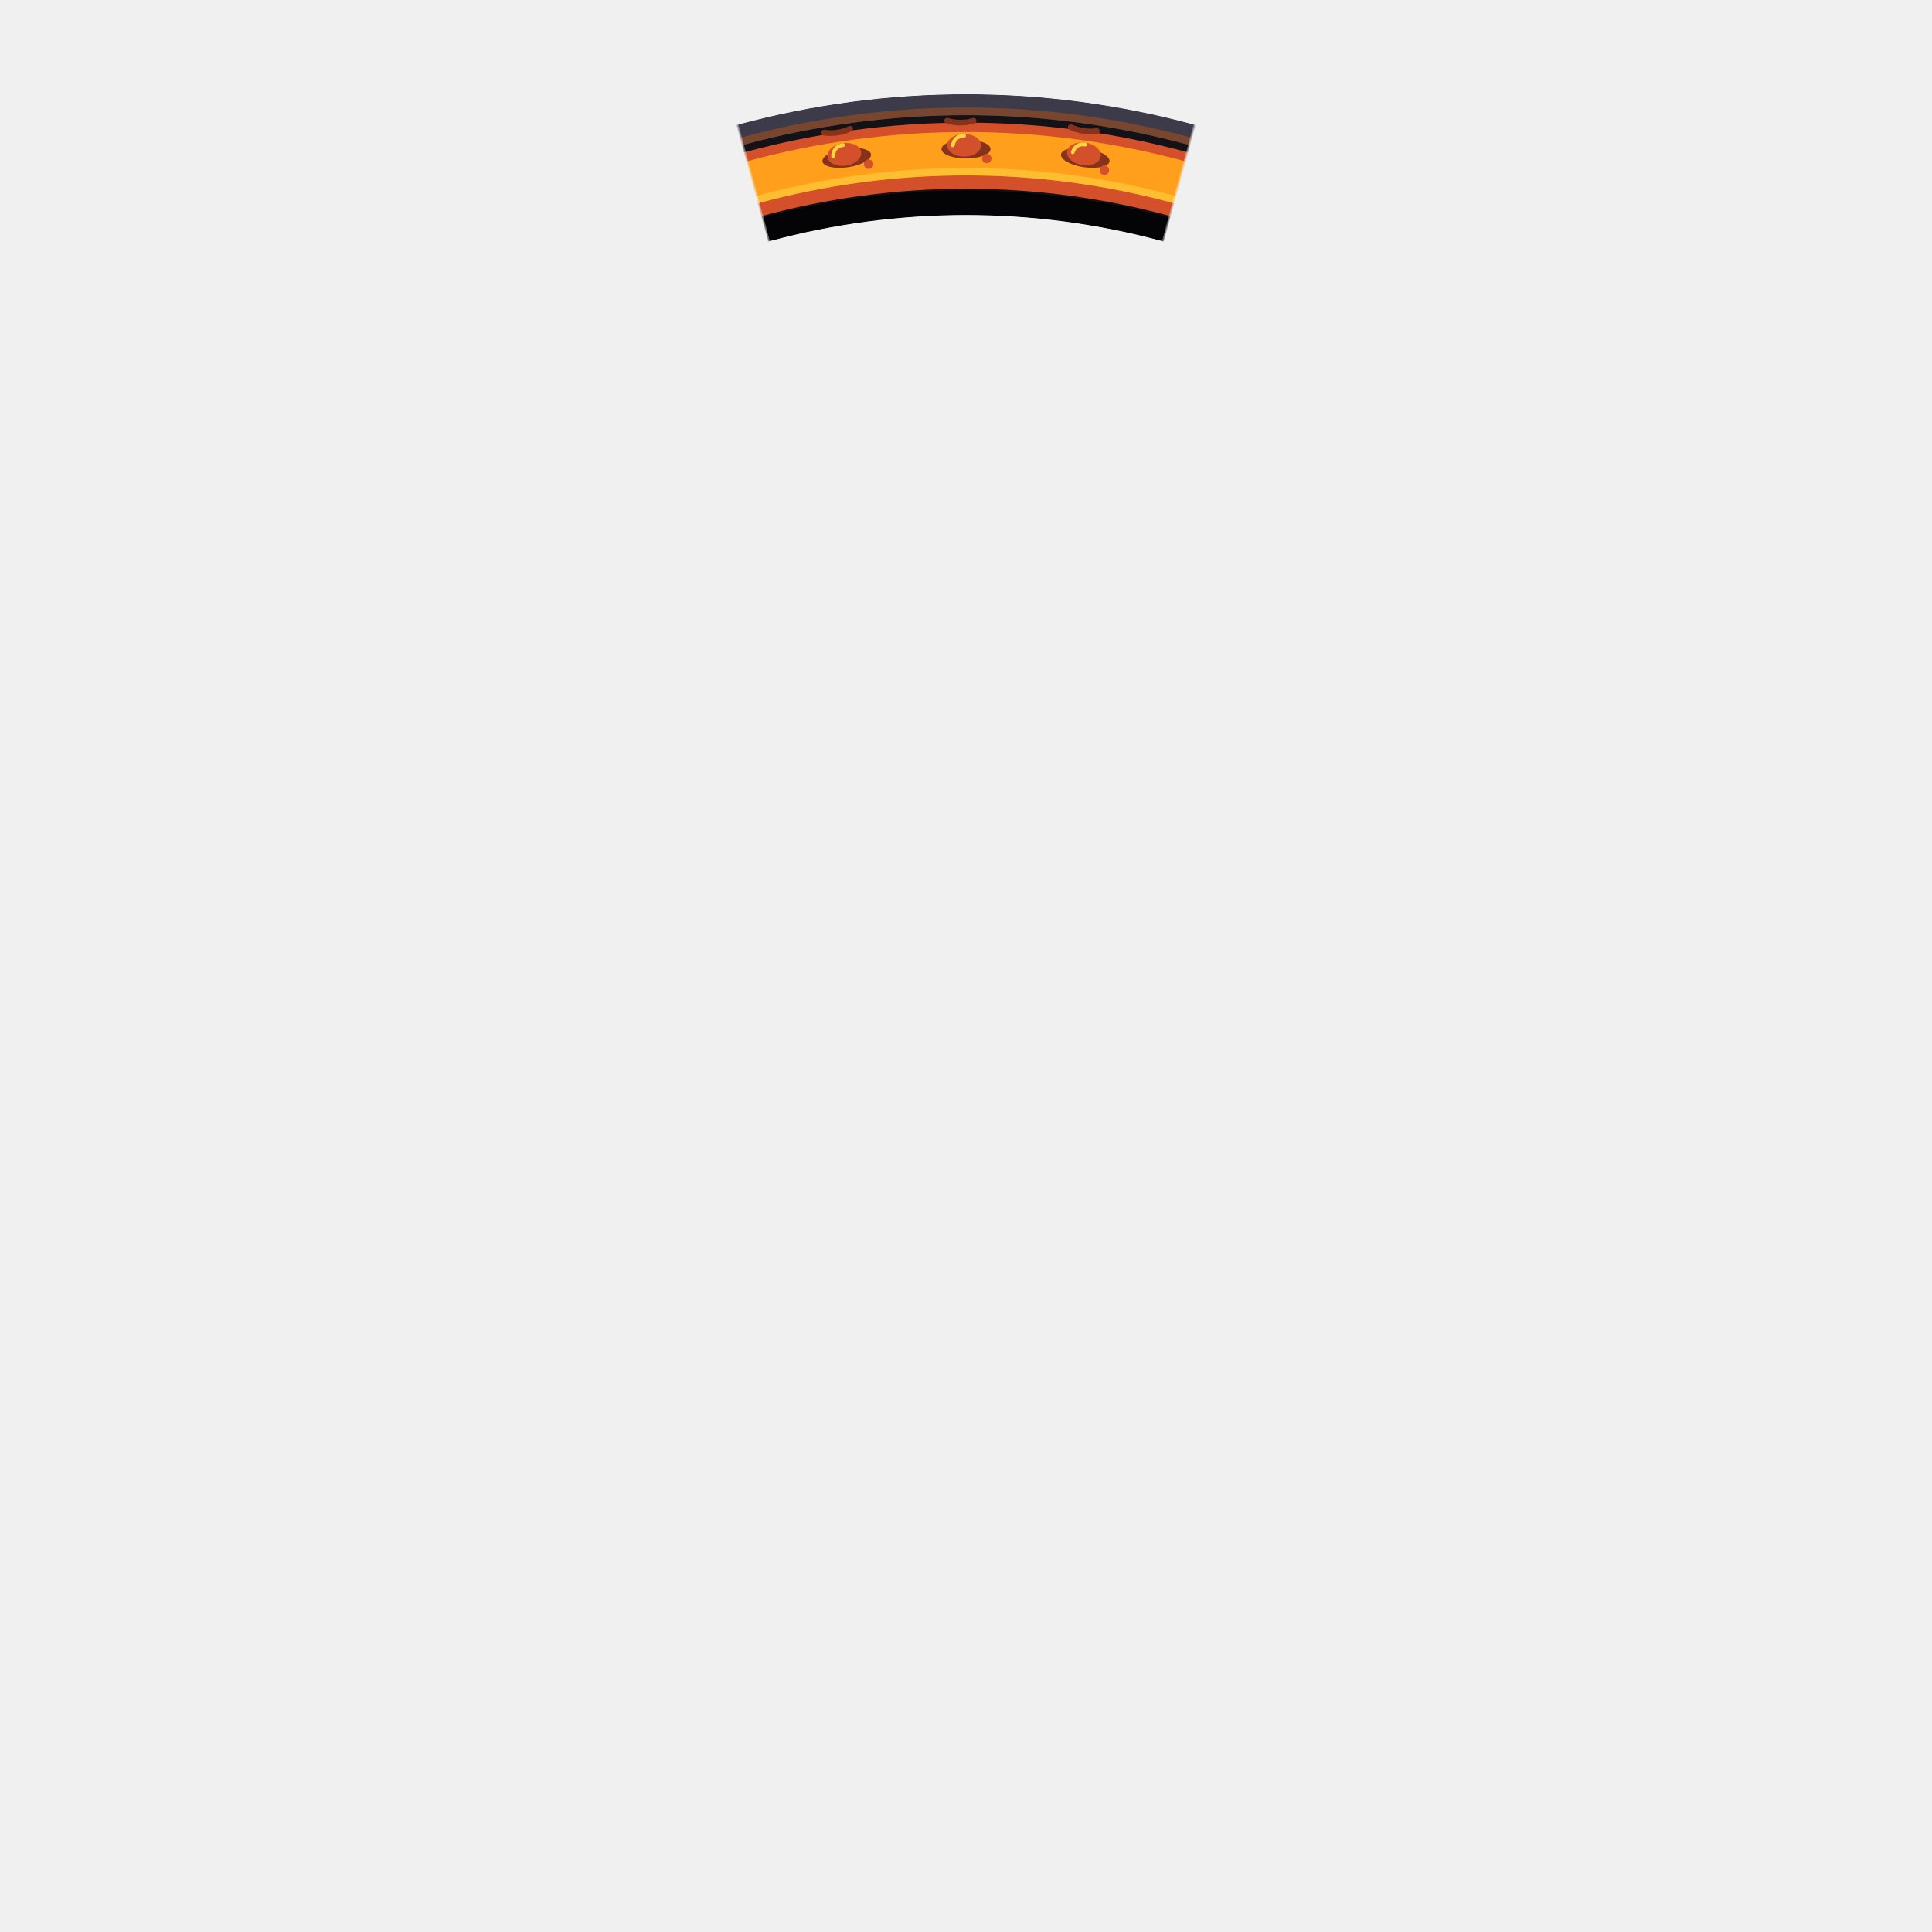
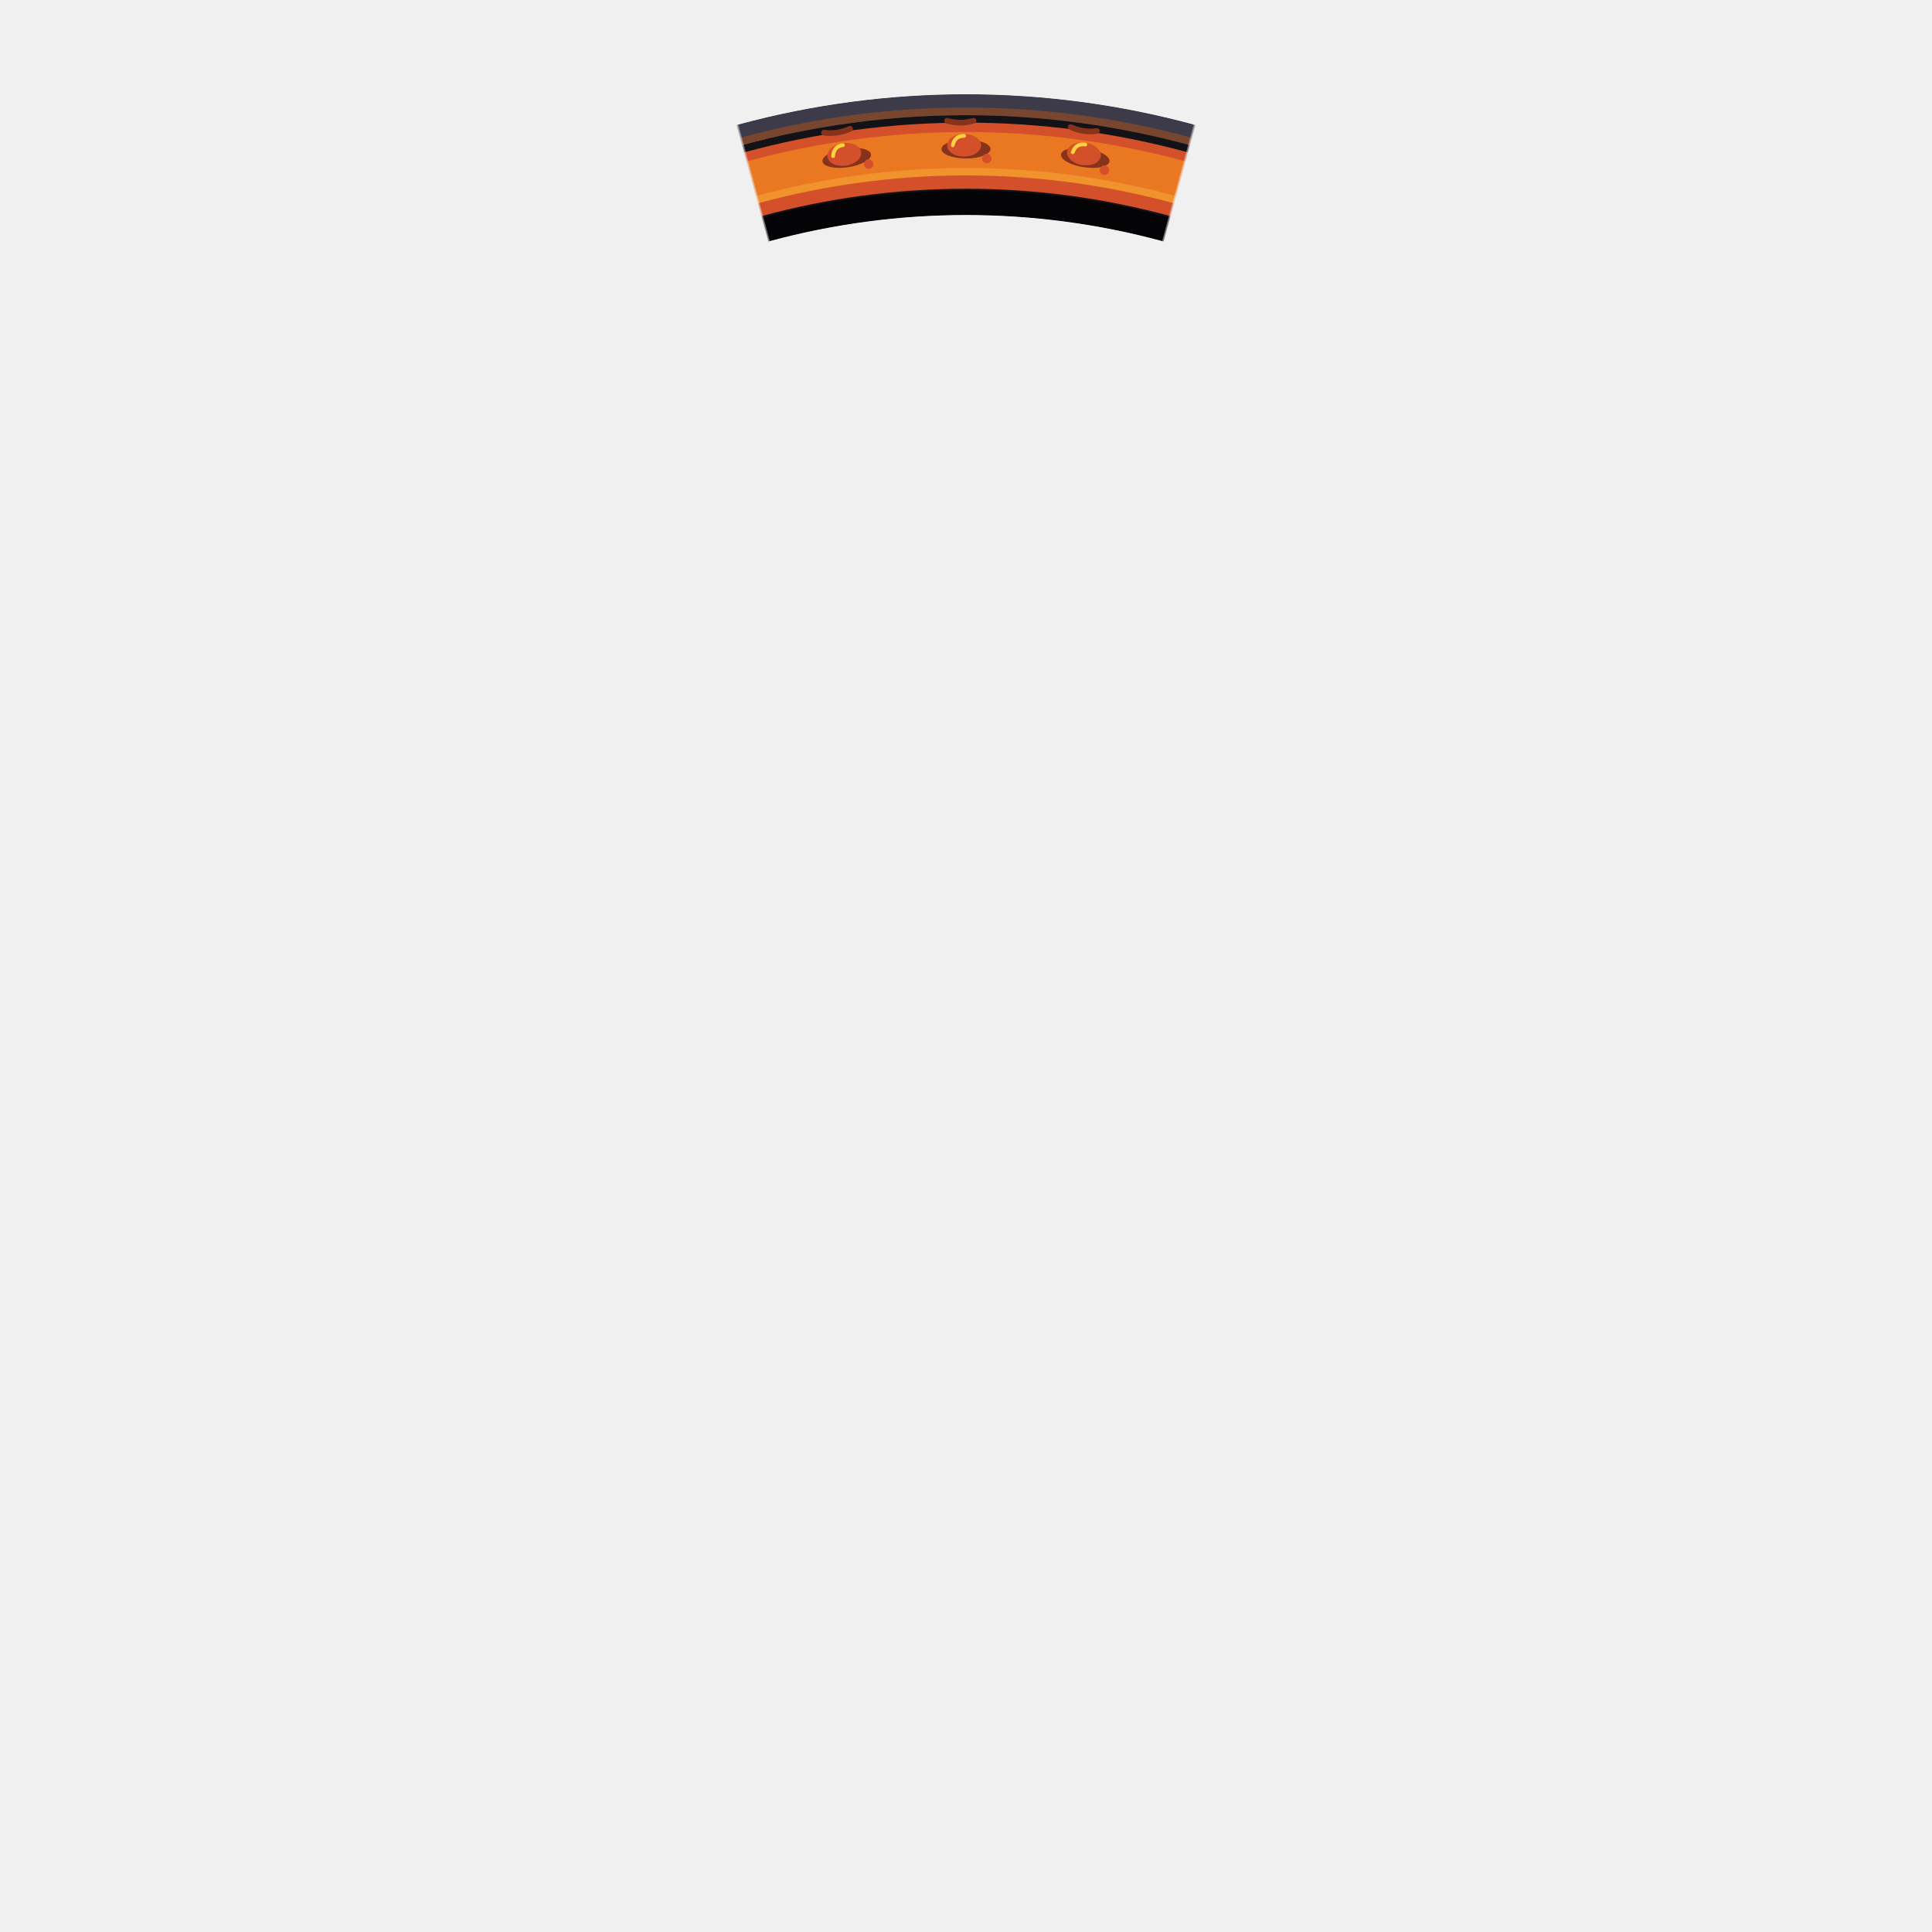
<svg xmlns="http://www.w3.org/2000/svg" version="1.1" viewBox="0 0 1024 1024" fill="none" stroke="#2B2340" stroke-width="24" stroke-linecap="round" stroke-linejoin="round">
  <defs>
    <mask id="edge" maskUnits="userSpaceOnUse" x="0" y="0" width="1024" height="1024">
      <path d="M 391.3 66 A 462 462 0 0 1 632.7 66 L 616 127.8 A 398 398 0 0 0 408 127.8 Z" fill="#FFFFFF" stroke="none" />
      <path d="M 391.1 66.1 A 462 462 0 0 1 391.3 66 L 408 127.8 A 398 398 0 0 0 407.9 127.9 Z" fill="#FFFFFF" stroke="none" opacity="0.9" />
      <path d="M 632.7 66 A 462 462 0 0 1 632.9 66.1 L 616.1 127.9 A 398 398 0 0 0 616 127.8 Z" fill="#FFFFFF" stroke="none" opacity="0.9" />
      <path d="M 390.9 66.1 A 462 462 0 0 1 391.1 66.1 L 407.9 127.9 A 398 398 0 0 0 407.7 127.9 Z" fill="#FFFFFF" stroke="none" opacity="0.7" />
      <path d="M 632.9 66.1 A 462 462 0 0 1 633.1 66.1 L 616.3 127.9 A 398 398 0 0 0 616.1 127.9 Z" fill="#FFFFFF" stroke="none" opacity="0.7" />
      <path d="M 390.8 66.2 A 462 462 0 0 1 390.9 66.1 L 407.7 127.9 A 398 398 0 0 0 407.5 128 Z" fill="#FFFFFF" stroke="none" opacity="0.6" />
      <path d="M 633.1 66.1 A 462 462 0 0 1 633.2 66.2 L 616.5 128 A 398 398 0 0 0 616.3 127.9 Z" fill="#FFFFFF" stroke="none" opacity="0.6" />
      <path d="M 390.6 66.2 A 462 462 0 0 1 390.8 66.2 L 407.5 128 A 398 398 0 0 0 407.4 128 Z" fill="#FFFFFF" stroke="none" opacity="0.4" />
      <path d="M 633.2 66.2 A 462 462 0 0 1 633.4 66.2 L 616.6 128 A 398 398 0 0 0 616.5 128 Z" fill="#FFFFFF" stroke="none" opacity="0.4" />
      <path d="M 390.4 66.3 A 462 462 0 0 1 390.6 66.2 L 407.4 128 A 398 398 0 0 0 407.2 128 Z" fill="#FFFFFF" stroke="none" opacity="0.3" />
      <path d="M 633.4 66.2 A 462 462 0 0 1 633.6 66.3 L 616.8 128 A 398 398 0 0 0 616.6 128 Z" fill="#FFFFFF" stroke="none" opacity="0.3" />
      <path d="M 390.2 66.3 A 462 462 0 0 1 390.4 66.3 L 407.2 128 A 398 398 0 0 0 407.1 128.1 Z" fill="#FFFFFF" stroke="none" opacity="0.1" />
      <path d="M 633.6 66.3 A 462 462 0 0 1 633.8 66.3 L 616.9 128.1 A 398 398 0 0 0 616.8 128 Z" fill="#FFFFFF" stroke="none" opacity="0.1" />
    </mask>
  </defs>
  <g id="ground" mask="url(#edge)">
    <path d="M 390.2 66.3 A 462 462 0 0 1 633.8 66.3 L 616.9 128.1 A 398 398 0 0 0 407.1 128.1 Z" fill="#131217" stroke="none" />
    <path d="M 403.6 115.5 A 411 411 0 0 1 620.4 115.5 L 616.9 128.1 A 398 398 0 0 0 407.1 128.1 Z" fill="#040305" stroke="none" />
    <path d="M 394.2 80.8 A 447 447 0 0 1 629.8 80.8 L 620.6 114.6 A 412 412 0 0 0 403.4 114.6 Z" fill="#D4502A" stroke="none" />
-     <path d="M 395.5 85.6 A 442 442 0 0 1 628.5 85.6 L 622.5 107.8 A 419 419 0 0 0 401.5 107.8 Z" fill="#FF9F1C" stroke="none" />
-     <path d="M 400.5 104 A 423 423 0 0 1 623.5 104 L 622.5 107.8 A 419 419 0 0 0 401.5 107.8 Z" fill="#FFD23F" stroke="none" opacity="0.6" />
+     <path d="M 395.5 85.6 A 442 442 0 0 1 628.5 85.6 L 622.5 107.8 A 419 419 0 0 0 401.5 107.8 Z" fill="#FF9F1C" stroke="none" opacity="0.5" />
+     <path d="M 400.5 104 A 423 423 0 0 1 623.5 104 L 622.5 107.8 A 419 419 0 0 0 401.5 107.8 Z" fill="#FFD23F" stroke="none" opacity="0.3" />
    <path d="M 390.2 66.3 A 462 462 0 0 1 633.8 66.3 L 630.9 77 A 451 451 0 0 0 393.1 77 Z" fill="#3D3A4A" stroke="none" />
    <path d="M 392 73.1 A 455 455 0 0 1 632 73.1 L 630.9 77 A 451 451 0 0 0 393.1 77 Z" fill="#78452F" stroke="none" />
    <g transform="translate(448.5 81.7) rotate(-8.4)">
      <ellipse cx="0" cy="2" rx="13" ry="5" fill="#87331B" stroke="none" />
      <ellipse cx="-1" cy="0" rx="9" ry="6" fill="#D4502A" stroke="none" />
      <path d="M -7 0 Q -6 -5 -1 -5" fill="none" stroke="#FFD23F" stroke-width="2" />
      <circle cx="11" cy="7" r="2.5" fill="#D4502A" stroke="none" />
      <path d="M -10 -13 Q -3 -11 4 -13" fill="none" stroke="#87331B" stroke-width="3" />
    </g>
    <g transform="translate(512 77) rotate(0)">
      <ellipse cx="0" cy="2" rx="13" ry="5" fill="#87331B" stroke="none" />
      <ellipse cx="-1" cy="0" rx="9" ry="6" fill="#D4502A" stroke="none" />
      <path d="M -7 0 Q -6 -5 -1 -5" fill="none" stroke="#FFD23F" stroke-width="2" />
      <circle cx="11" cy="7" r="2.5" fill="#D4502A" stroke="none" />
      <path d="M -10 -13 Q -3 -11 4 -13" fill="none" stroke="#87331B" stroke-width="3" />
    </g>
    <g transform="translate(575.5 81.7) rotate(8.4)">
      <ellipse cx="0" cy="2" rx="13" ry="5" fill="#87331B" stroke="none" />
      <ellipse cx="-1" cy="0" rx="9" ry="6" fill="#D4502A" stroke="none" />
      <path d="M -7 0 Q -6 -5 -1 -5" fill="none" stroke="#FFD23F" stroke-width="2" />
      <circle cx="11" cy="7" r="2.5" fill="#D4502A" stroke="none" />
      <path d="M -10 -13 Q -3 -11 4 -13" fill="none" stroke="#87331B" stroke-width="3" />
    </g>
  </g>
</svg>
